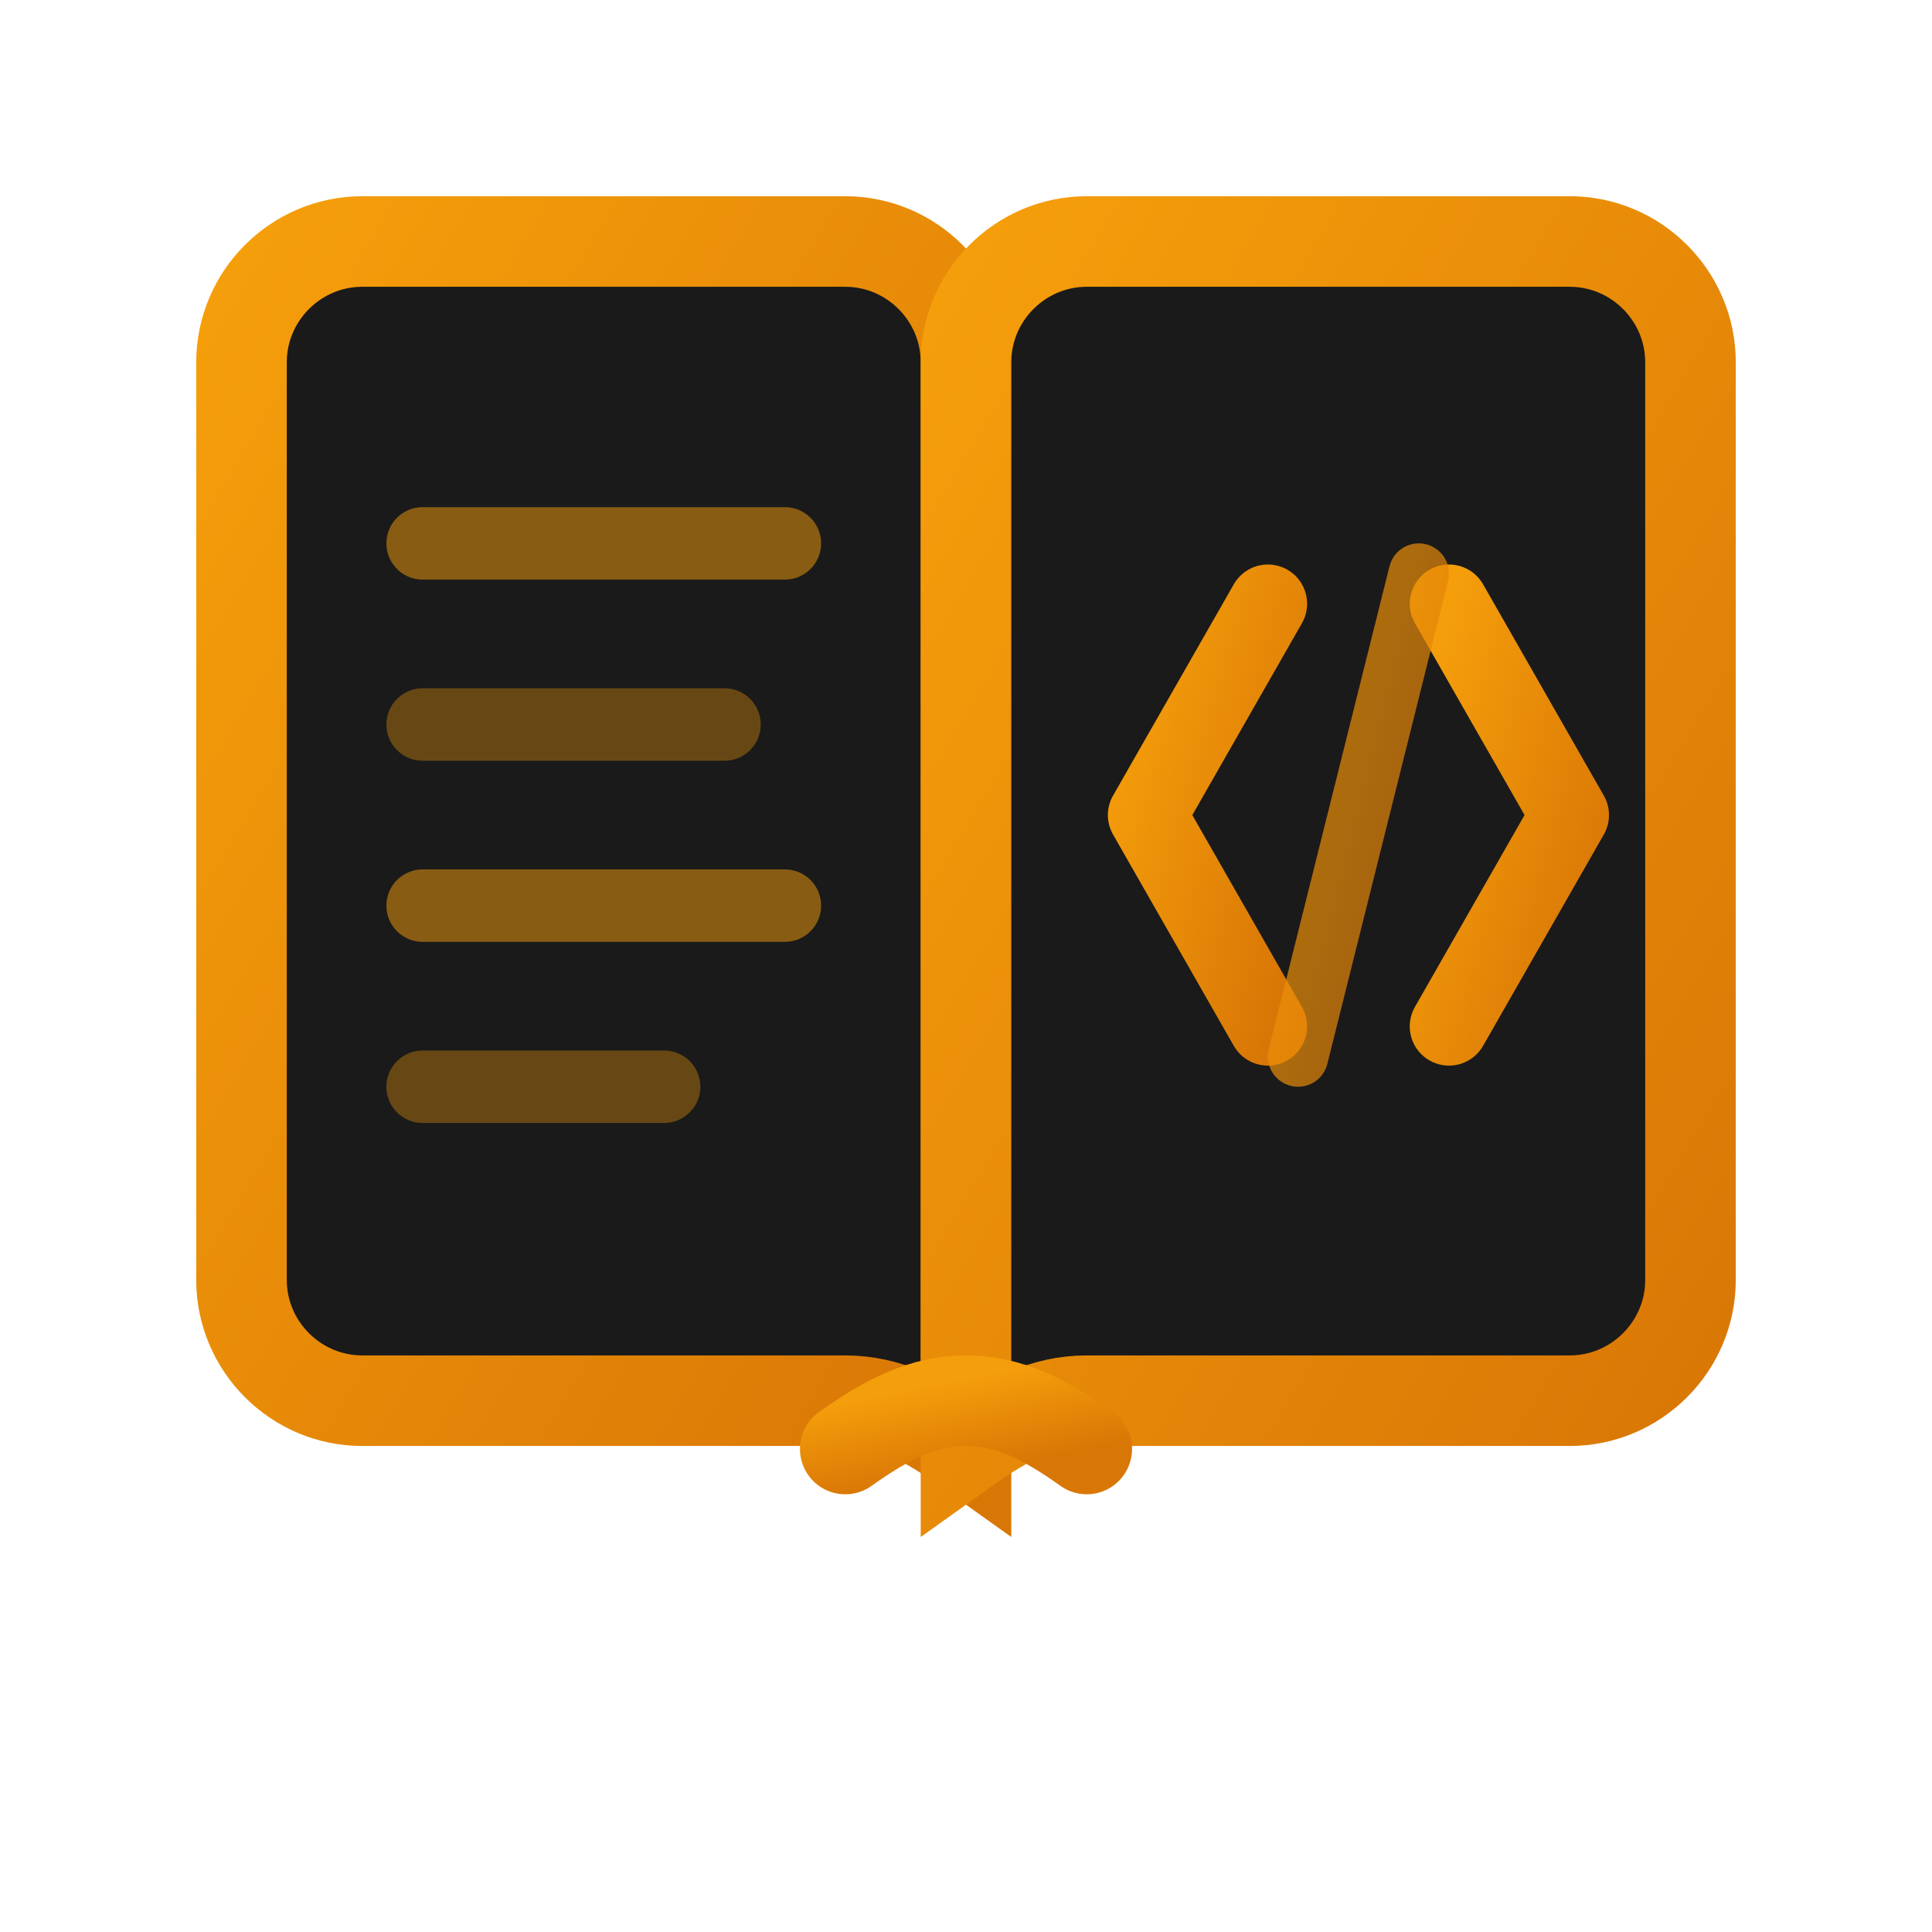
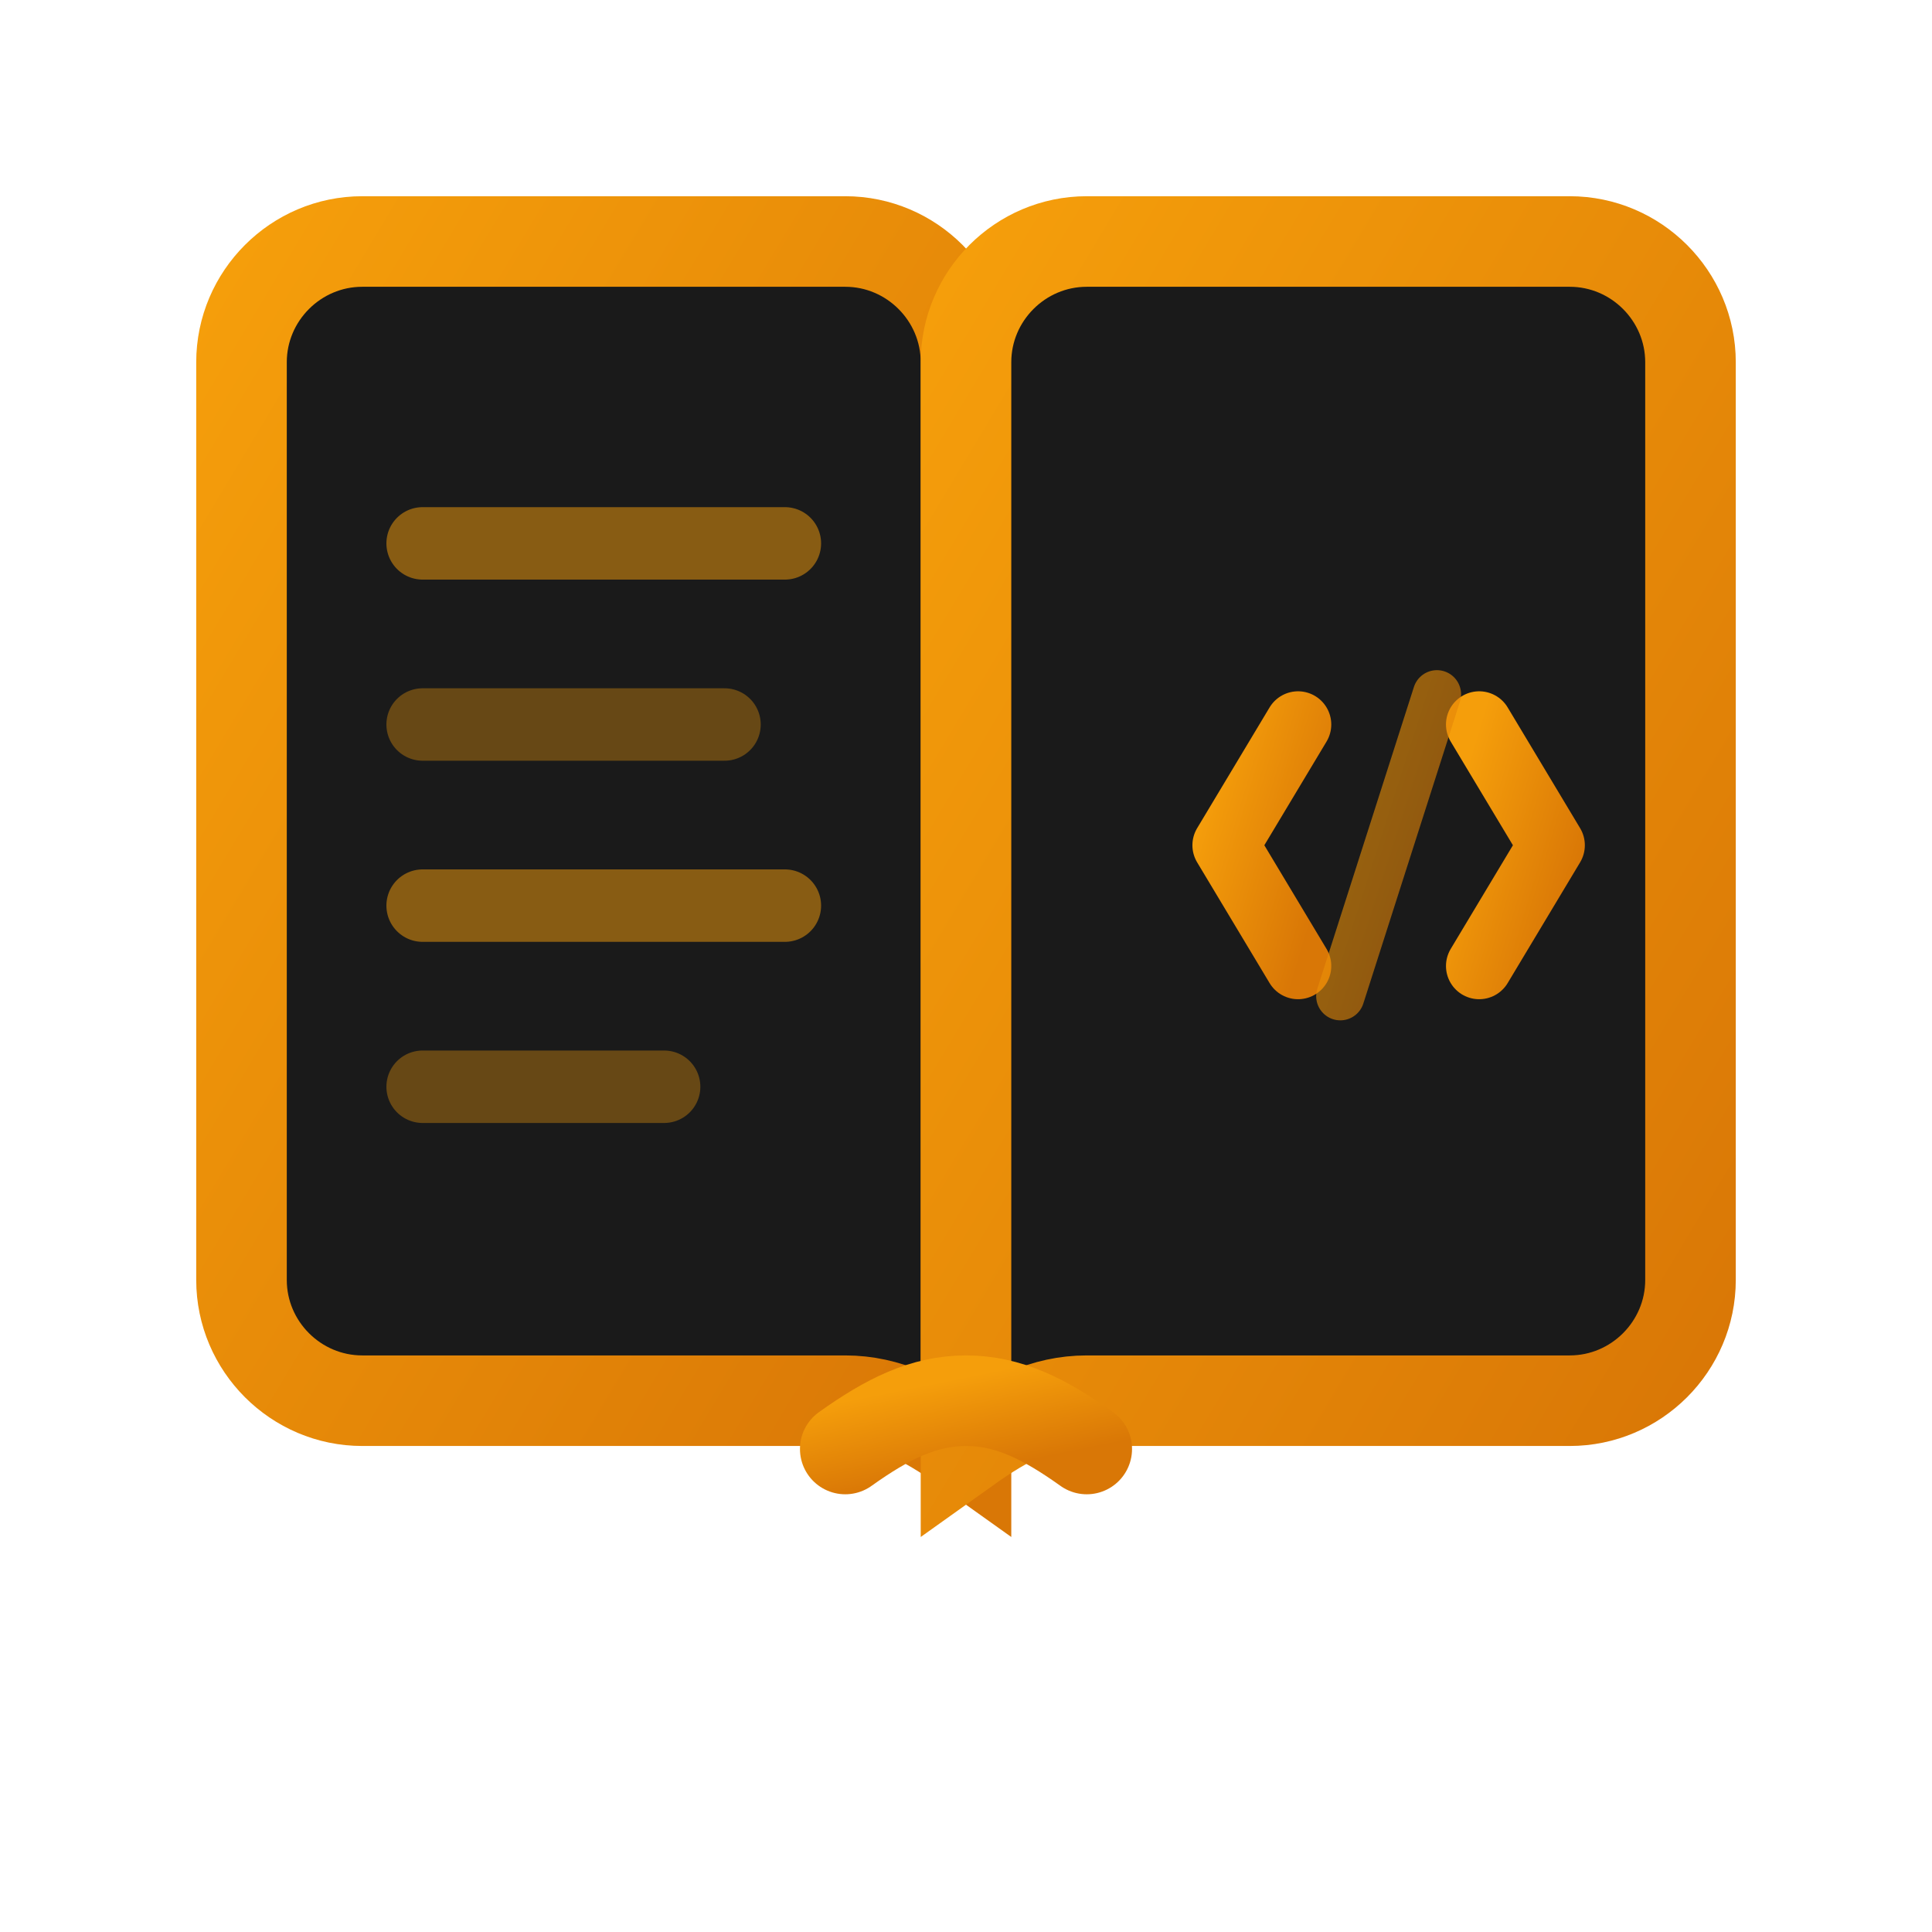
<svg xmlns="http://www.w3.org/2000/svg" viewBox="0 0 32 32">
  <defs>
    <linearGradient id="g" x1="0%" y1="0%" x2="100%" y2="100%">
      <stop offset="0%" stop-color="#F59E0B" />
      <stop offset="100%" stop-color="#D97706" />
    </linearGradient>
  </defs>
  <path d="M4 6C4 4.9 4.9 4 6 4h8c1.1 0 2 .9 2 2v18c-.7-.5-1.3-.8-2-.8H6c-1.1 0-2-.9-2-2V6z" fill="#1A1A1A" stroke="url(#g)" stroke-width="1.5" />
  <path d="M28 6c0-1.1-.9-2-2-2h-8c-1.1 0-2 .9-2 2v18c.7-.5 1.3-.8 2-.8h8c1.1 0 2-.9 2-2V6z" fill="#1A1A1A" stroke="url(#g)" stroke-width="1.5" />
  <path d="M14 24c.7-.5 1.3-.8 2-.8.7 0 1.3.3 2 .8" fill="none" stroke="url(#g)" stroke-width="1.5" stroke-linecap="round" />
  <line x1="7" y1="9" x2="13" y2="9" stroke="#F59E0B" stroke-width="1.2" stroke-linecap="round" opacity="0.5" />
  <line x1="7" y1="12" x2="12" y2="12" stroke="#F59E0B" stroke-width="1.2" stroke-linecap="round" opacity="0.35" />
  <line x1="7" y1="15" x2="13" y2="15" stroke="#F59E0B" stroke-width="1.2" stroke-linecap="round" opacity="0.5" />
  <line x1="7" y1="18" x2="11" y2="18" stroke="#F59E0B" stroke-width="1.2" stroke-linecap="round" opacity="0.35" />
-   <path d="M21 10l-2 3.5 2 3.5" fill="none" stroke="url(#g)" stroke-width="1.3" stroke-linecap="round" stroke-linejoin="round" />
-   <path d="M24 10l2 3.5-2 3.5" fill="none" stroke="url(#g)" stroke-width="1.3" stroke-linecap="round" stroke-linejoin="round" />
-   <line x1="23.5" y1="9.5" x2="21.5" y2="17.5" stroke="url(#g)" stroke-width="1" stroke-linecap="round" opacity="0.7" />
+   <path d="M21.5 12l-1.2 2 1.2 2" fill="none" stroke="url(#g)" stroke-width="1.1" stroke-linecap="round" stroke-linejoin="round" />
+   <path d="M24.5 12l1.2 2-1.2 2" fill="none" stroke="url(#g)" stroke-width="1.1" stroke-linecap="round" stroke-linejoin="round" />
+   <line x1="23.8" y1="11.5" x2="22.2" y2="16.5" stroke="url(#g)" stroke-width="0.8" stroke-linecap="round" opacity="0.6" />
</svg>
